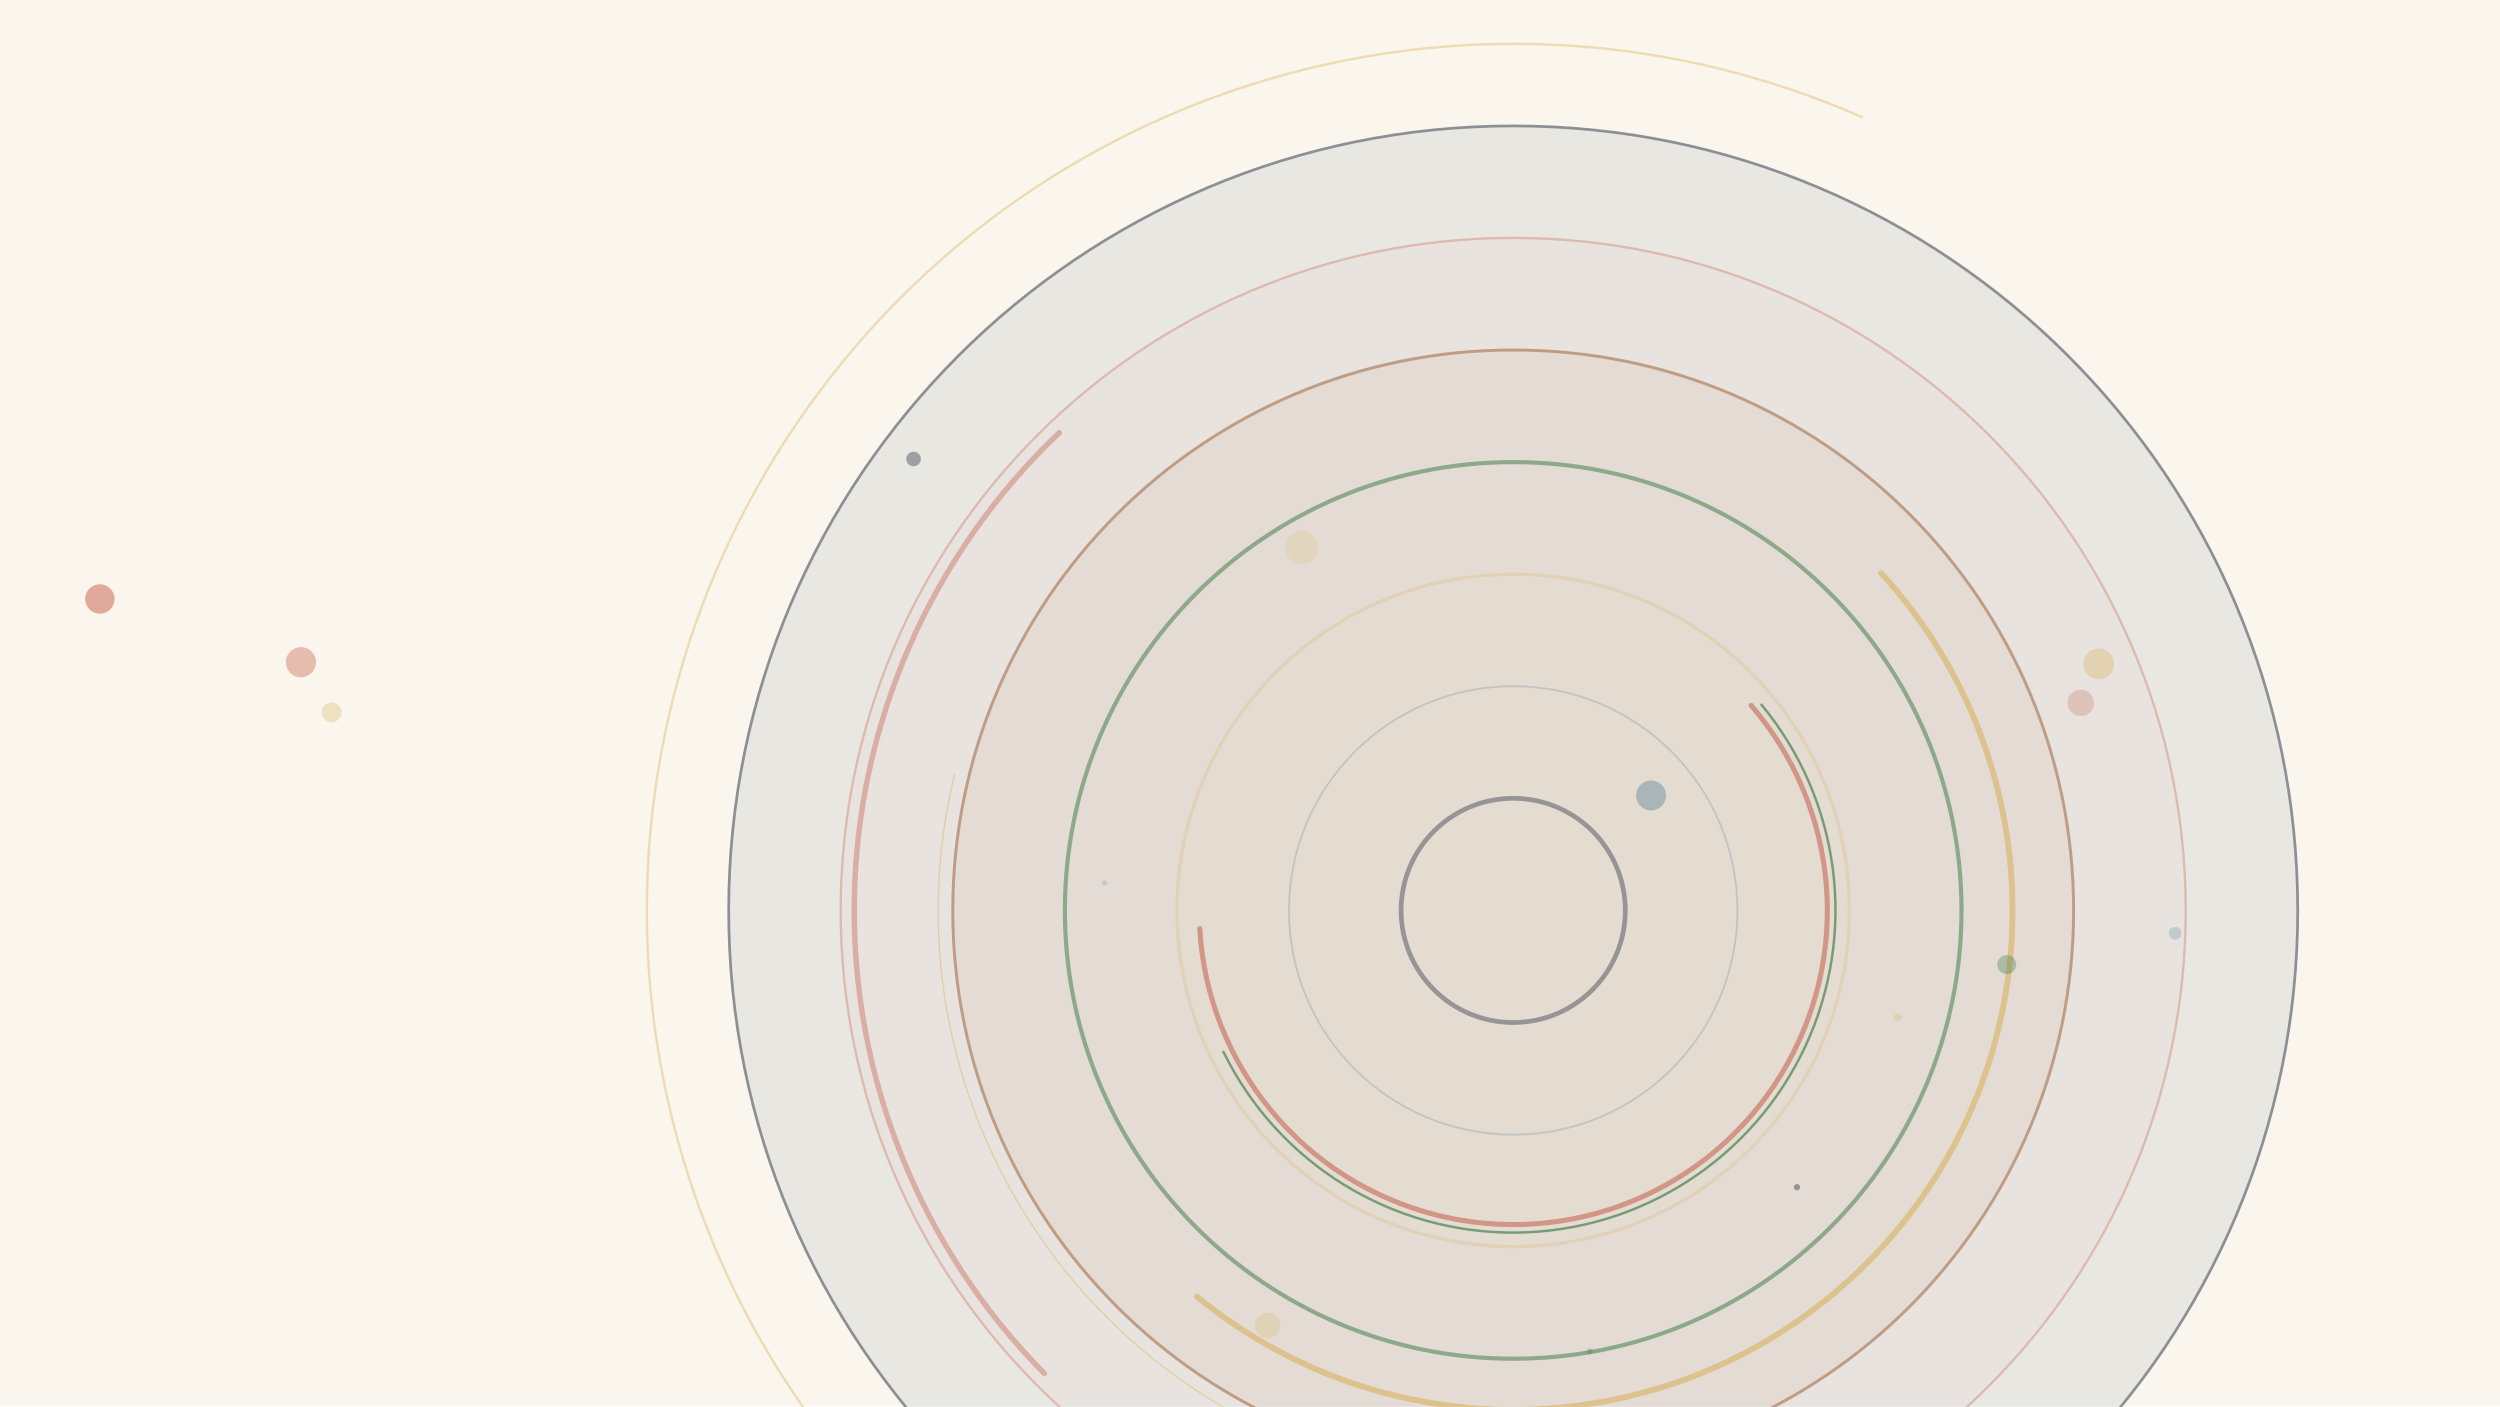
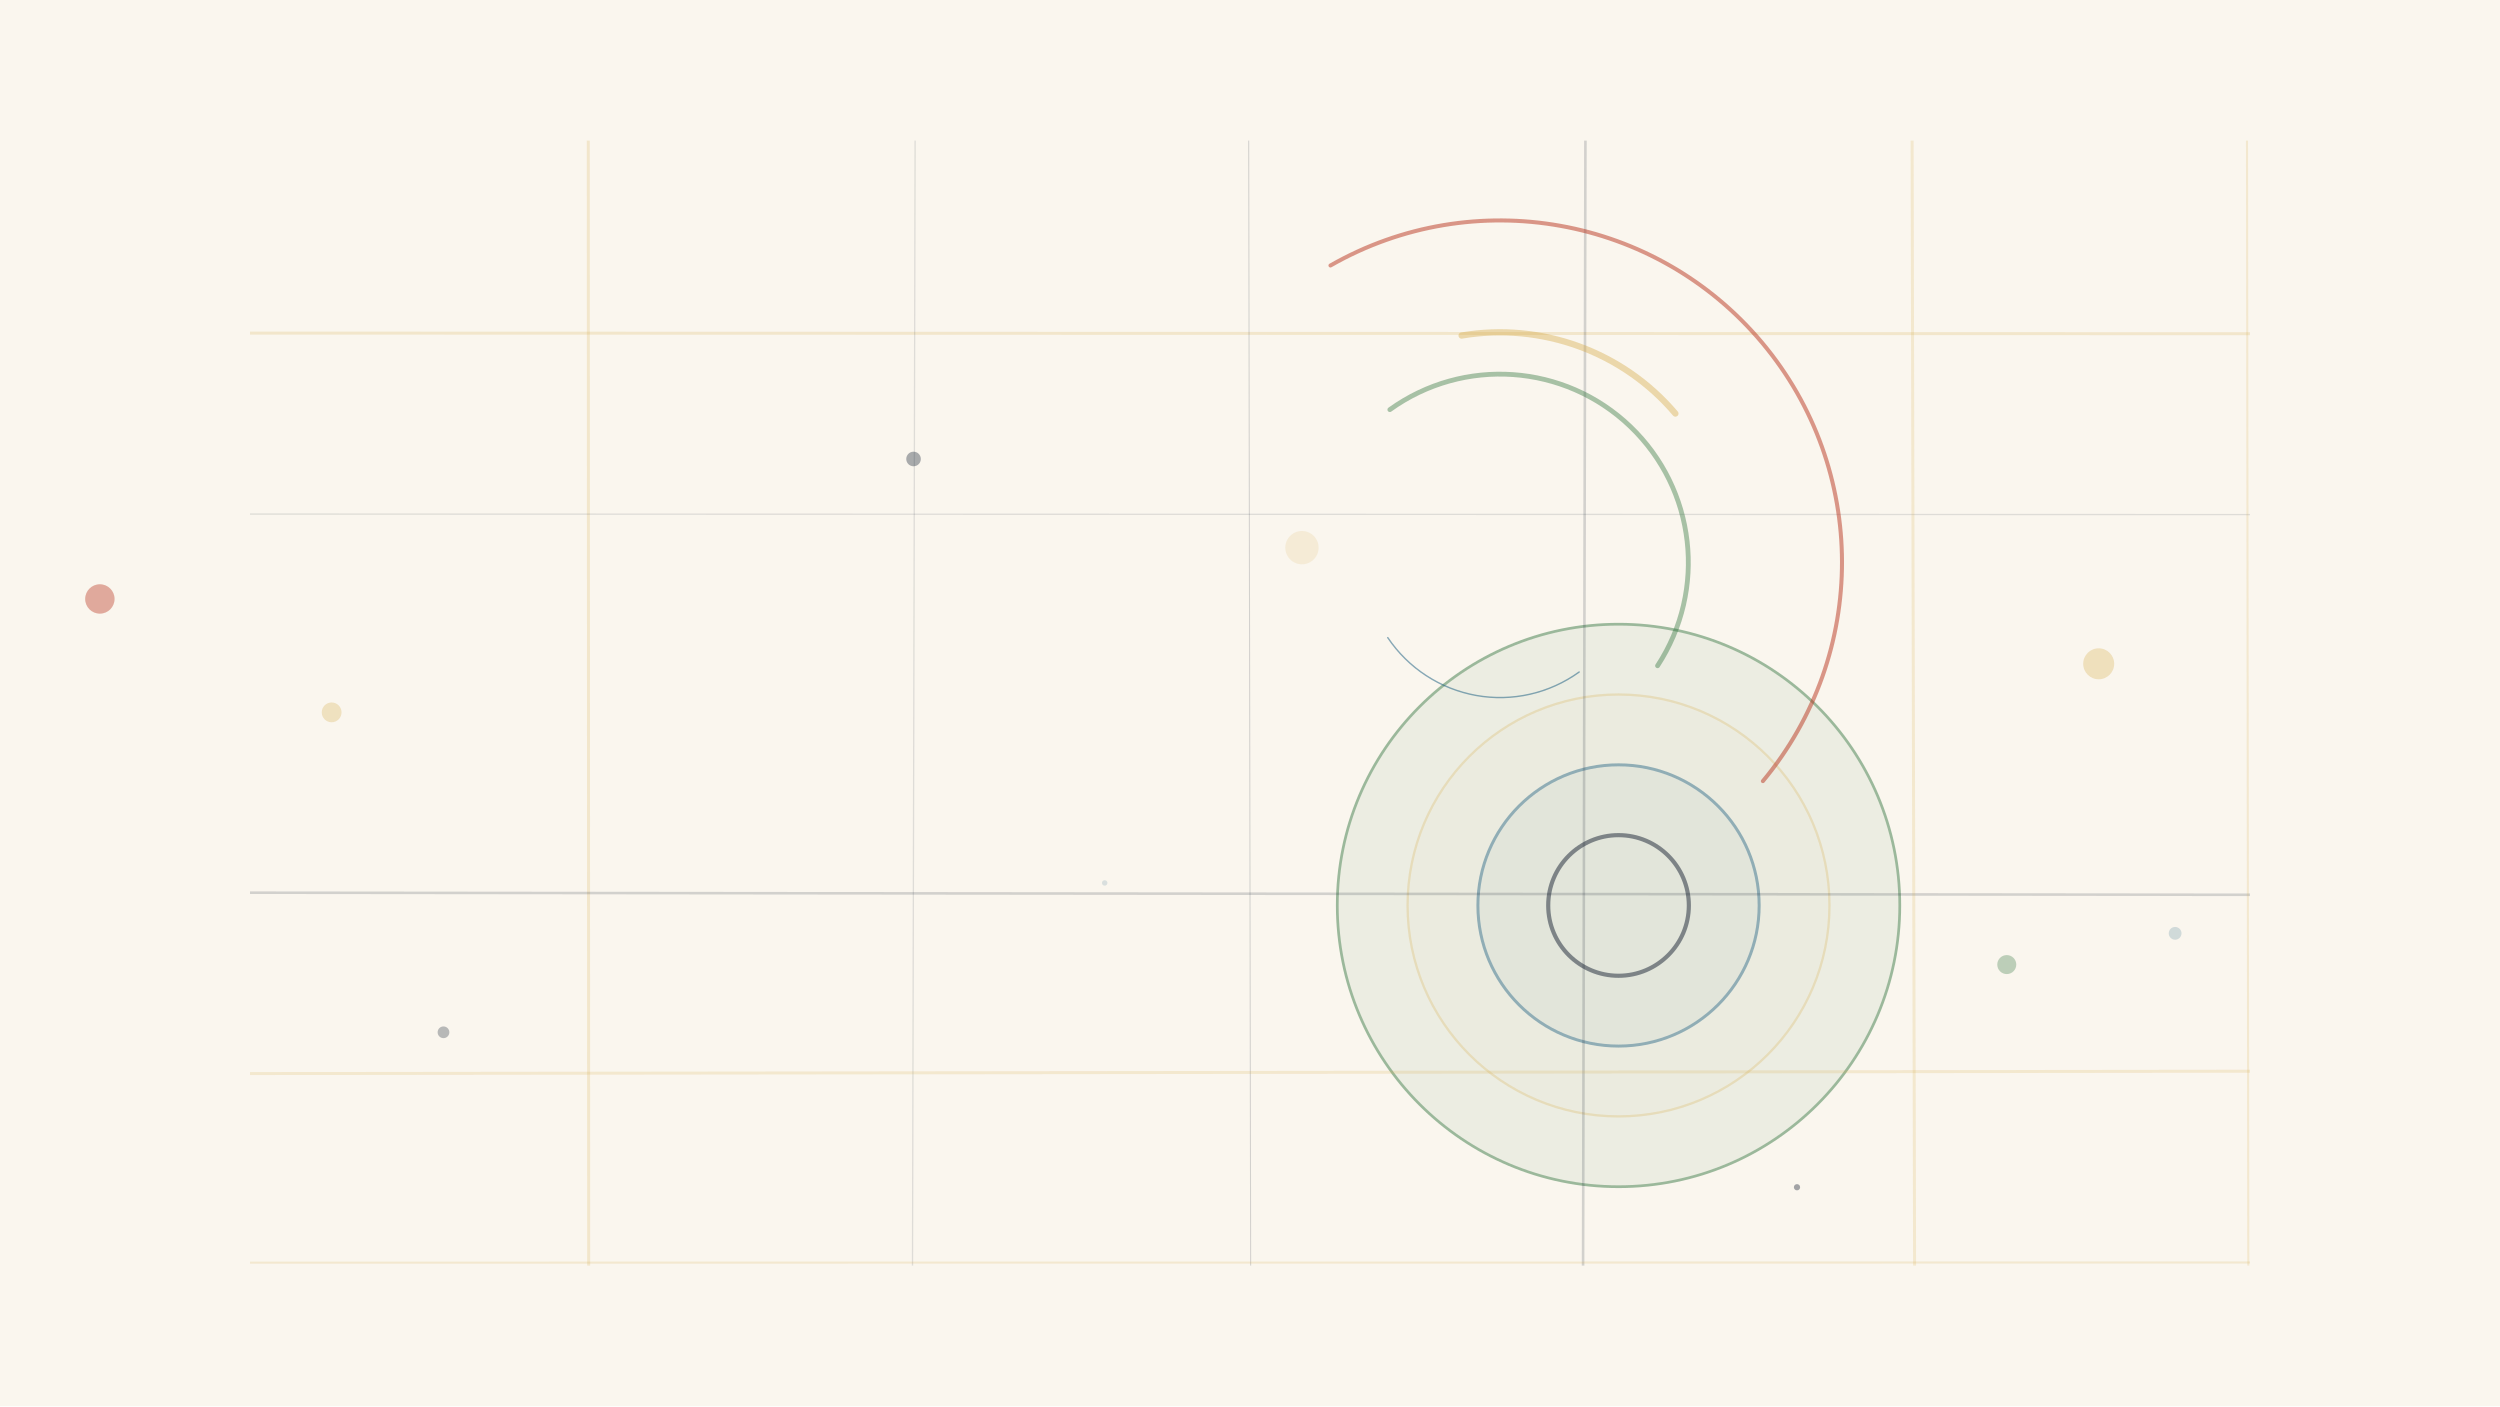
<svg xmlns="http://www.w3.org/2000/svg" viewBox="0 0 1920 1080" width="1920" height="1080">
  <rect width="1920" height="1080" fill="#FAF6EE" />
-   <circle cx="1162.138" cy="699.205" r="602.5" fill="#0A1628" fill-opacity="0.15" stroke="#0A1628" stroke-width="2.1" opacity="0.46" />
-   <circle cx="1162.138" cy="699.205" r="516.5" fill="#B7311A" fill-opacity="0.08" stroke="#B7311A" stroke-width="1.8" opacity="0.25" />
-   <circle cx="1162.138" cy="699.205" r="430.4" fill="#8B4513" fill-opacity="0.10" stroke="#8B4513" stroke-width="2.3" opacity="0.44" />
-   <circle cx="1162.138" cy="699.205" r="344.3" fill="none" fill-opacity="0.00" stroke="#2B7038" stroke-width="3.2" opacity="0.47" />
-   <circle cx="1162.138" cy="699.205" r="258.2" fill="#D4A843" fill-opacity="0.10" stroke="#D4A843" stroke-width="2.5" opacity="0.21" />
-   <circle cx="1162.138" cy="699.205" r="172.2" fill="none" fill-opacity="0.00" stroke="#1B5E80" stroke-width="1.4" opacity="0.18" />
-   <circle cx="1162.138" cy="699.205" r="86.1" fill="none" fill-opacity="0.00" stroke="#0A1628" stroke-width="3.6" opacity="0.36" />
-   <path d="M 673.1 1150.6 A 665.6 665.6 0 0 1 1430.2 90.0" fill="none" stroke="#D4A843" stroke-width="1.9" opacity="0.34" stroke-linecap="round" />
-   <path d="M 1048.8 1126.0 A 441.6 441.6 0 0 1 733.1 594.8" fill="none" stroke="#D4A843" stroke-width="1.0" opacity="0.38" stroke-linecap="round" />
-   <path d="M 802.1 1054.9 A 506.2 506.2 0 0 1 813.5 332.3" fill="none" stroke="#B7311A" stroke-width="4.2" opacity="0.30" stroke-linecap="round" />
-   <path d="M 1444.8 440.3 A 383.3 383.3 0 0 1 919.3 995.8" fill="none" stroke="#D4A843" stroke-width="4.5" opacity="0.50" stroke-linecap="round" />
-   <path d="M 1344.9 541.8 A 241.2 241.2 0 1 1 921.4 713.2" fill="none" stroke="#B7311A" stroke-width="3.9" opacity="0.41" stroke-linecap="round" />
-   <path d="M 1352.8 541.2 A 247.6 247.6 0 1 1 939.6 807.8" fill="none" stroke="#2B7038" stroke-width="1.9" opacity="0.59" stroke-linecap="round" />
-   <circle cx="1268.0" cy="610.9" r="11.5" fill="#1B5E80" opacity="0.30" />
-   <circle cx="1457.4" cy="781.2" r="2.9" fill="#D4A843" opacity="0.25" />
-   <circle cx="973.6" cy="1018.0" r="9.8" fill="#D4A843" opacity="0.20" />
-   <circle cx="1598.0" cy="539.8" r="10.2" fill="#B7311A" opacity="0.18" />
-   <circle cx="231.1" cy="508.6" r="11.6" fill="#B7311A" opacity="0.30" />
-   <circle cx="1221.0" cy="1037.8" r="2.3" fill="#2B7038" opacity="0.25" />
+   <circle cx="1243.031" cy="695.391" r="216.0" fill="#2B7038" fill-opacity="0.15" stroke="#2B7038" stroke-width="2.1" opacity="0.46" />
+   <circle cx="1243.031" cy="695.391" r="162.0" fill="#D4A843" fill-opacity="0.08" stroke="#D4A843" stroke-width="1.8" opacity="0.25" />
+   <circle cx="1243.031" cy="695.391" r="108.0" fill="#1B5E80" fill-opacity="0.10" stroke="#1B5E80" stroke-width="2.3" opacity="0.44" />
+   <circle cx="1243.031" cy="695.391" r="54.0" fill="none" fill-opacity="0.00" stroke="#0A1628" stroke-width="3.2" opacity="0.47" />
+   <line x1="192" y1="255.8" x2="1728" y2="256.3" stroke="#D4A843" stroke-width="2.3" opacity="0.21" />
+   <line x1="451.8" y1="108" x2="452.1" y2="972" stroke="#D4A843" stroke-width="2.3" opacity="0.21" />
+   <line x1="192" y1="394.8" x2="1728" y2="395.2" stroke="#0A1628" stroke-width="1.0" opacity="0.12" />
+   <line x1="702.8" y1="108" x2="700.8" y2="972" stroke="#0A1628" stroke-width="1.0" opacity="0.12" />
+   <line x1="959.0" y1="108" x2="960.5" y2="972" stroke="#0A1628" stroke-width="0.8" opacity="0.17" />
+   <line x1="192" y1="685.6" x2="1728" y2="687.2" stroke="#0A1628" stroke-width="2.0" opacity="0.17" />
+   <line x1="1217.6" y1="108" x2="1215.8" y2="972" stroke="#0A1628" stroke-width="2.0" opacity="0.17" />
+   <line x1="192" y1="824.5" x2="1728" y2="822.7" stroke="#D4A843" stroke-width="2.3" opacity="0.19" />
+   <line x1="1468.5" y1="108" x2="1470.4" y2="972" stroke="#D4A843" stroke-width="2.3" opacity="0.19" />
+   <line x1="192" y1="969.7" x2="1728" y2="969.6" stroke="#D4A843" stroke-width="1.6" opacity="0.18" />
+   <line x1="1725.7" y1="108" x2="1726.7" y2="972" stroke="#D4A843" stroke-width="1.6" opacity="0.18" />
+   <path d="M 1122.5 257.7 A 176.7 176.7 0 0 1 1286.7 317.6" fill="none" stroke="#D4A843" stroke-width="4.8" opacity="0.40" stroke-linecap="round" />
+   <path d="M 1067.4 314.6 A 144.7 144.7 0 0 1 1273.0 511.3" fill="none" stroke="#2B7038" stroke-width="3.7" opacity="0.40" stroke-linecap="round" />
+   <path d="M 1212.8 516.1 A 103.8 103.8 0 0 1 1065.8 489.7" fill="none" stroke="#1B5E80" stroke-width="1.1" opacity="0.52" stroke-linecap="round" />
+   <path d="M 1021.8 203.9 A 262.6 262.6 0 0 1 1353.9 599.9" fill="none" stroke="#B7311A" stroke-width="3.1" opacity="0.49" stroke-linecap="round" />
  <circle cx="1380.1" cy="911.8" r="2.4" fill="#0A1628" opacity="0.37" />
  <circle cx="254.7" cy="547.1" r="7.6" fill="#D4A843" opacity="0.28" />
  <circle cx="701.6" cy="352.5" r="5.6" fill="#0A1628" opacity="0.34" />
  <circle cx="1611.8" cy="509.8" r="11.9" fill="#D4A843" opacity="0.29" />
  <circle cx="1541.2" cy="740.8" r="7.3" fill="#2B7038" opacity="0.30" />
  <circle cx="76.7" cy="460.0" r="11.3" fill="#B7311A" opacity="0.39" />
  <circle cx="1670.5" cy="716.8" r="4.9" fill="#1B5E80" opacity="0.19" />
  <circle cx="848.4" cy="678.1" r="2.1" fill="#1B5E80" opacity="0.15" />
  <circle cx="999.9" cy="420.6" r="12.8" fill="#D4A843" opacity="0.14" />
+   <circle cx="340.6" cy="792.8" r="4.5" fill="#0A1628" opacity="0.28" />
</svg>
